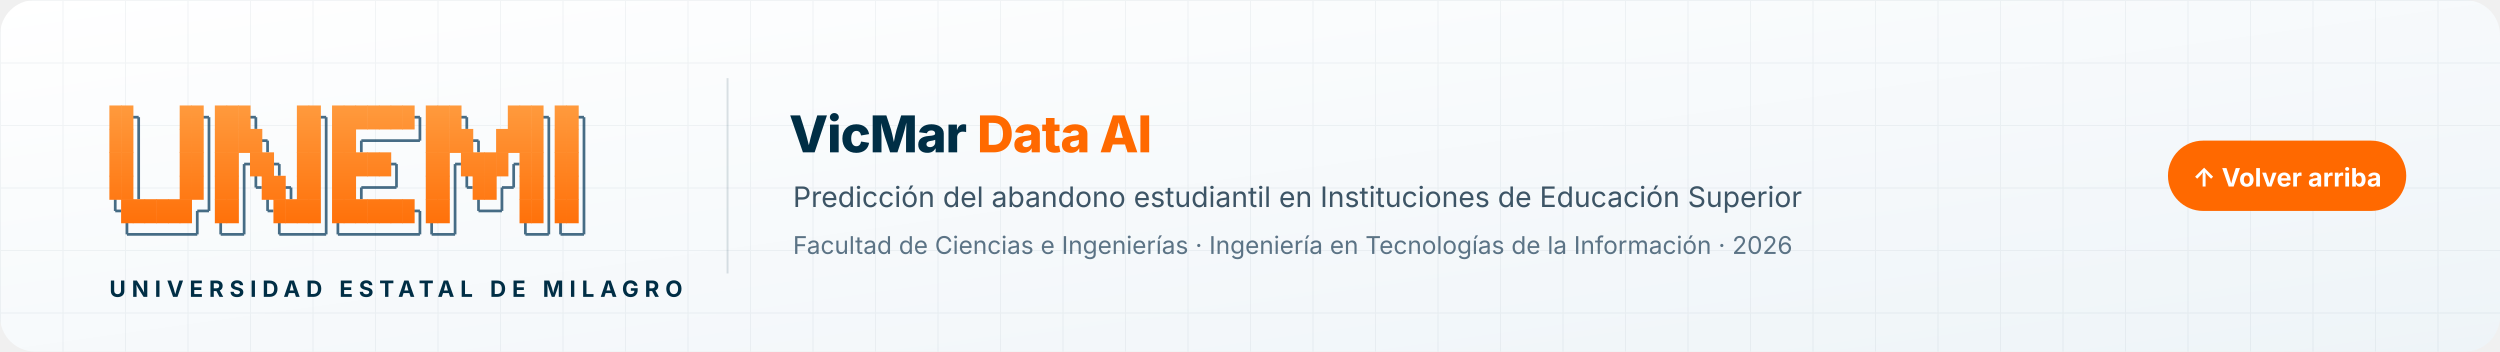
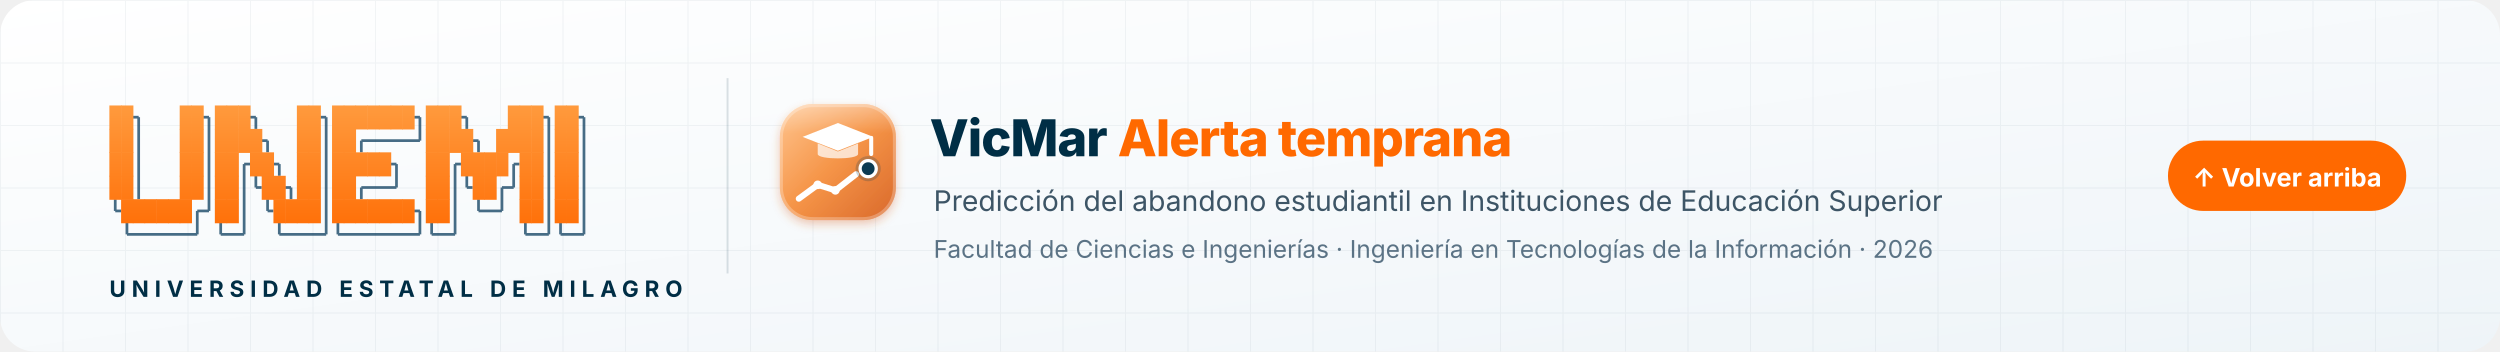
<svg xmlns="http://www.w3.org/2000/svg" width="1280" height="180" viewBox="0 0 1280 180" role="img" aria-labelledby="t">
  <defs>
    <linearGradient id="bg" x1="0" y1="0" x2="1" y2="1">
      <stop offset="0" stop-color="#FFFFFF" />
      <stop offset="1" stop-color="#EEF4F8" />
    </linearGradient>
    <linearGradient id="naranja" gradientUnits="userSpaceOnUse" x1="0" y1="54" x2="0" y2="126">
      <stop offset="0" stop-color="#FF9A3D" />
      <stop offset="1" stop-color="#FF6900" />
    </linearGradient>
    <pattern id="grid" width="32" height="32" patternUnits="userSpaceOnUse">
      <path d="M32 0H0V32" fill="none" stroke="#002E45" stroke-opacity=".05" />
    </pattern>
    <clipPath id="marco">
      <rect width="1280" height="180" rx="18" />
    </clipPath>
  </defs>
  <g clip-path="url(#marco)" font-family="'Segoe UI', Inter, 'Helvetica Neue', Arial, sans-serif">
    <rect width="1280" height="180" fill="url(#bg)" />
    <rect width="1280" height="180" fill="url(#grid)" />
    <path d="M68 60.0H71.0M71.0 60.0V66M104 60.0H107.0M107.0 60.0V66M128 60.0H131.0M131.0 60.0V66M164 60.0H167.0M167.0 60.0V66M212 60.0H215.0M215.0 60.0V66M236 60.0H239.0M239.0 60.0V66M278 60.0H281.0M281.0 60.0V66M296 60.0H299.0M299.0 60.0V66M71.0 66V72.0M71.0 72.0V78M107.0 66V72.0M107.0 72.0V78M134 72.0H137.0M137.0 72.0V78M167.0 66V72.0M167.0 72.0V78M185.0 72.0H188M185.0 72.0V78M188 72.0H191.0M191.0 72.0H194M194 72.0H197.0M197.0 72.0H200M200 72.0H203.0M203.0 72.0H206M206 72.0H209.0M209.0 72.0H212M212 72.0H215.0M215.0 66V72.0M242 72.0H245.0M245.0 72.0V78M281.0 66V72.0M281.0 72.0V78M299.0 66V72.0M299.0 72.0V78M71.0 78V84.0M71.0 84.0V90M107.0 78V84.0M107.0 84.0V90M125.0 84.0H128M125.0 84.0V90M140 84.0H143.0M143.0 84.0V90M167.0 78V84.0M167.0 84.0V90M200 84.0H203.0M203.0 84.0V90M233.0 84.0H236M233.0 84.0V90M263.0 84.0H266M263.0 84.0V90M281.0 78V84.0M281.0 84.0V90M299.0 78V84.0M299.0 84.0V90M71.0 90V96.0M71.0 96.0V102M107.0 90V96.0M107.0 96.0V102M125.0 90V96.0M125.0 96.0V102M131.0 96.0H134M131.0 90V96.0M146 96.0H149.0M149.0 96.0V102M167.0 90V96.0M167.0 96.0V102M185.0 96.0H188M185.0 96.0V102M188 96.0H191.0M191.0 96.0H194M194 96.0H197.0M197.0 96.0H200M200 96.0H203.0M203.0 90V96.0M233.0 90V96.0M233.0 96.0V102M239.0 96.0H242M239.0 90V96.0M257.0 96.0H260M257.0 96.0V102M260 96.0H263.0M263.0 90V96.0M281.0 90V96.0M281.0 96.0V102M299.0 90V96.0M299.0 96.0V102M59.0 108.0H62M59.0 102V108.0M101.0 108.0H104M101.0 108.0V114M104 108.0H107.0M107.0 102V108.0M125.0 102V108.0M125.0 108.0V114M137.0 108.0H140M137.0 102V108.0M167.0 102V108.0M167.0 108.0V114M212 108.0H215.0M215.0 108.0V114M233.0 102V108.0M233.0 108.0V114M245.0 108.0H248M245.0 102V108.0M248 108.0H251.0M251.0 108.0H254M254 108.0H257.0M257.0 102V108.0M281.0 102V108.0M281.0 108.0V114M299.0 102V108.0M299.0 108.0V114M65.0 120.0H68M65.0 114V120.0M68 120.0H71.0M71.0 120.0H74M74 120.0H77.0M77.0 120.0H80M80 120.0H83.0M83.0 120.0H86M86 120.0H89.0M89.0 120.0H92M92 120.0H95.0M95.0 120.0H98M98 120.0H101.0M101.0 114V120.0M113.0 120.0H116M113.0 114V120.0M116 120.0H119.0M119.0 120.0H122M122 120.0H125.0M125.0 114V120.0M143.0 120.0H146M143.0 114V120.0M146 120.0H149.0M149.0 120.0H152M152 120.0H155.0M155.0 120.0H158M158 120.0H161.0M161.0 120.0H164M164 120.0H167.0M167.0 114V120.0M173.0 120.0H176M173.0 114V120.0M176 120.0H179.0M179.0 120.0H182M182 120.0H185.0M185.0 120.0H188M188 120.0H191.0M191.0 120.0H194M194 120.0H197.0M197.0 120.0H200M200 120.0H203.0M203.0 120.0H206M206 120.0H209.0M209.0 120.0H212M212 120.0H215.0M215.0 114V120.0M221.0 120.0H224M221.0 114V120.0M224 120.0H227.0M227.0 120.0H230M230 120.0H233.0M233.0 114V120.0M269.0 120.0H272M269.0 114V120.0M272 120.0H275.0M275.0 120.0H278M278 120.0H281.0M281.0 114V120.0M287.0 120.0H290M287.0 114V120.0M290 120.0H293.0M293.0 120.0H296M296 120.0H299.0M299.0 114V120.0" fill="none" stroke="#0B3C5D" stroke-width="1.4" opacity=".75" />
    <g fill="url(#naranja)">
      <rect x="56" y="54" width="6.3" height="12.3" />
      <rect x="62" y="54" width="6.3" height="12.3" />
      <rect x="92" y="54" width="6.3" height="12.3" />
      <rect x="98" y="54" width="6.3" height="12.3" />
      <rect x="110" y="54" width="6.3" height="12.3" />
      <rect x="116" y="54" width="6.3" height="12.3" />
      <rect x="122" y="54" width="6.3" height="12.3" />
      <rect x="152" y="54" width="6.3" height="12.3" />
      <rect x="158" y="54" width="6.3" height="12.3" />
      <rect x="170" y="54" width="6.3" height="12.3" />
      <rect x="176" y="54" width="6.3" height="12.3" />
      <rect x="182" y="54" width="6.3" height="12.3" />
      <rect x="188" y="54" width="6.3" height="12.3" />
      <rect x="194" y="54" width="6.3" height="12.3" />
      <rect x="200" y="54" width="6.3" height="12.3" />
      <rect x="206" y="54" width="6.3" height="12.3" />
      <rect x="218" y="54" width="6.3" height="12.3" />
      <rect x="224" y="54" width="6.3" height="12.3" />
      <rect x="230" y="54" width="6.3" height="12.3" />
      <rect x="260" y="54" width="6.3" height="12.3" />
      <rect x="266" y="54" width="6.3" height="12.3" />
      <rect x="272" y="54" width="6.3" height="12.3" />
      <rect x="284" y="54" width="6.3" height="12.3" />
      <rect x="290" y="54" width="6.3" height="12.3" />
      <rect x="56" y="66" width="6.3" height="12.3" />
      <rect x="62" y="66" width="6.3" height="12.3" />
      <rect x="92" y="66" width="6.3" height="12.3" />
      <rect x="98" y="66" width="6.3" height="12.3" />
      <rect x="110" y="66" width="6.3" height="12.3" />
      <rect x="116" y="66" width="6.3" height="12.3" />
      <rect x="122" y="66" width="6.3" height="12.3" />
      <rect x="128" y="66" width="6.3" height="12.3" />
      <rect x="152" y="66" width="6.3" height="12.3" />
      <rect x="158" y="66" width="6.3" height="12.3" />
      <rect x="170" y="66" width="6.3" height="12.3" />
      <rect x="176" y="66" width="6.3" height="12.3" />
      <rect x="218" y="66" width="6.3" height="12.3" />
      <rect x="224" y="66" width="6.3" height="12.3" />
      <rect x="230" y="66" width="6.3" height="12.3" />
      <rect x="236" y="66" width="6.3" height="12.3" />
      <rect x="254" y="66" width="6.3" height="12.3" />
      <rect x="260" y="66" width="6.3" height="12.3" />
      <rect x="266" y="66" width="6.3" height="12.3" />
      <rect x="272" y="66" width="6.3" height="12.3" />
      <rect x="284" y="66" width="6.3" height="12.3" />
      <rect x="290" y="66" width="6.3" height="12.3" />
      <rect x="56" y="78" width="6.3" height="12.3" />
      <rect x="62" y="78" width="6.3" height="12.3" />
      <rect x="92" y="78" width="6.3" height="12.3" />
      <rect x="98" y="78" width="6.3" height="12.3" />
      <rect x="110" y="78" width="6.3" height="12.3" />
      <rect x="116" y="78" width="6.3" height="12.3" />
      <rect x="128" y="78" width="6.3" height="12.3" />
      <rect x="134" y="78" width="6.3" height="12.3" />
      <rect x="152" y="78" width="6.3" height="12.3" />
      <rect x="158" y="78" width="6.3" height="12.3" />
      <rect x="170" y="78" width="6.3" height="12.3" />
      <rect x="176" y="78" width="6.3" height="12.3" />
      <rect x="182" y="78" width="6.3" height="12.3" />
      <rect x="188" y="78" width="6.3" height="12.3" />
      <rect x="194" y="78" width="6.3" height="12.3" />
      <rect x="218" y="78" width="6.3" height="12.3" />
      <rect x="224" y="78" width="6.3" height="12.3" />
      <rect x="236" y="78" width="6.3" height="12.3" />
      <rect x="242" y="78" width="6.3" height="12.3" />
      <rect x="248" y="78" width="6.3" height="12.3" />
      <rect x="254" y="78" width="6.3" height="12.3" />
      <rect x="266" y="78" width="6.3" height="12.3" />
      <rect x="272" y="78" width="6.3" height="12.3" />
      <rect x="284" y="78" width="6.3" height="12.3" />
      <rect x="290" y="78" width="6.3" height="12.3" />
      <rect x="56" y="90" width="6.3" height="12.3" />
      <rect x="62" y="90" width="6.3" height="12.3" />
      <rect x="92" y="90" width="6.3" height="12.3" />
      <rect x="98" y="90" width="6.3" height="12.3" />
      <rect x="110" y="90" width="6.3" height="12.3" />
      <rect x="116" y="90" width="6.3" height="12.3" />
      <rect x="134" y="90" width="6.3" height="12.3" />
      <rect x="140" y="90" width="6.3" height="12.3" />
      <rect x="152" y="90" width="6.3" height="12.3" />
      <rect x="158" y="90" width="6.3" height="12.3" />
      <rect x="170" y="90" width="6.3" height="12.3" />
      <rect x="176" y="90" width="6.3" height="12.3" />
      <rect x="218" y="90" width="6.3" height="12.3" />
      <rect x="224" y="90" width="6.3" height="12.3" />
      <rect x="242" y="90" width="6.3" height="12.3" />
      <rect x="248" y="90" width="6.3" height="12.3" />
      <rect x="266" y="90" width="6.3" height="12.3" />
      <rect x="272" y="90" width="6.3" height="12.3" />
      <rect x="284" y="90" width="6.3" height="12.3" />
      <rect x="290" y="90" width="6.3" height="12.3" />
      <rect x="62" y="102" width="6.3" height="12.3" />
      <rect x="68" y="102" width="6.3" height="12.3" />
      <rect x="74" y="102" width="6.3" height="12.3" />
      <rect x="80" y="102" width="6.3" height="12.3" />
      <rect x="86" y="102" width="6.3" height="12.3" />
      <rect x="92" y="102" width="6.3" height="12.3" />
      <rect x="110" y="102" width="6.3" height="12.3" />
      <rect x="116" y="102" width="6.3" height="12.3" />
      <rect x="140" y="102" width="6.3" height="12.3" />
      <rect x="146" y="102" width="6.3" height="12.3" />
      <rect x="152" y="102" width="6.3" height="12.3" />
      <rect x="158" y="102" width="6.3" height="12.3" />
      <rect x="170" y="102" width="6.3" height="12.3" />
      <rect x="176" y="102" width="6.3" height="12.3" />
      <rect x="182" y="102" width="6.3" height="12.3" />
      <rect x="188" y="102" width="6.3" height="12.3" />
      <rect x="194" y="102" width="6.3" height="12.3" />
      <rect x="200" y="102" width="6.3" height="12.3" />
      <rect x="206" y="102" width="6.3" height="12.3" />
      <rect x="218" y="102" width="6.3" height="12.3" />
      <rect x="224" y="102" width="6.3" height="12.3" />
      <rect x="266" y="102" width="6.3" height="12.3" />
      <rect x="272" y="102" width="6.3" height="12.3" />
      <rect x="284" y="102" width="6.3" height="12.3" />
      <rect x="290" y="102" width="6.3" height="12.3" />
    </g>
    <text x="56" y="152" font-size="11.5" font-weight="700" letter-spacing="3" fill="#002E45">UNIVERSIDAD ESTATAL DE MILAGRO</text>
    <rect x="372" y="40" width="1" height="100" fill="#002E45" fill-opacity=".14" />
-     <text x="404" y="78" font-size="26" font-weight="800" letter-spacing="-.5" fill="#002E45">VicMar <tspan fill="#FF6900">Data AI</tspan>
+     <g transform="translate(398 52) scale(1.2917)" role="img" aria-label="Isotipo de VicMar">
+       <defs>
+         <linearGradient id="isp-fondo" x1="0" y1="0" x2="1" y2="1">
+           <stop offset="0" stop-color="#FFC58F" />
+           <stop offset=".5" stop-color="#F59447" />
+           <stop offset="1" stop-color="#D9682A" />
+         </linearGradient>
+         <linearGradient id="isp-brillo" x1="0" y1="0" x2="0" y2="1">
+           <stop offset="0" stop-color="#fff" stop-opacity=".32" />
+           <stop offset=".5" stop-color="#fff" stop-opacity="0" />
+         </linearGradient>
+         <clipPath id="isp-recorte">
+           <rect x="1" y="1" width="46" height="46" rx="13" />
+         </clipPath>
+         <filter id="isp-sombra" x="-30%" y="-30%" width="160%" height="170%">
+           <feDropShadow dx="0" dy="1.6" stdDeviation="1.8" flood-color="#D9682A" flood-opacity=".35" />
+         </filter>
+       </defs>
+       <rect x="1" y="1" width="46" height="46" rx="13" fill="url(#isp-fondo)" filter="url(#isp-sombra)" />
+       <rect x="1" y="1" width="46" height="23" rx="13" fill="url(#isp-brillo)" />
+       <rect x="1.6" y="1.6" width="44.8" height="44.8" rx="12.4" fill="none" stroke="#fff" stroke-opacity=".26" stroke-width="1.2" />
+       <g clip-path="url(#isp-recorte)">
+         <path d="M24 8.5 38 14 24 19.5 10 14Z" fill="#fff" />
+         <path d="M16 16.6v4.2c0 2.3 16 2.3 16 0v-4.2L24 19.8Z" fill="#fff" fill-opacity=".72" />
+         <path d="M37.2 14.4v6.4" stroke="#fff" stroke-width="1.6" stroke-linecap="round" />
+         <path d="M8.5 38.5 16 33l7 2.2 8.2-6.4" pathLength="1" fill="none" stroke="#fff" stroke-width="2.4" stroke-linecap="round" stroke-linejoin="round" />
+         <circle cx="16" cy="33" r="1.7" fill="#fff" />
+         <circle cx="23" cy="35.2" r="1.7" fill="#fff" />
+         <circle cx="36" cy="26.6" r="5" fill="#0B3A52" opacity=".22" />
+         <circle cx="36" cy="26.6" r="3.2" fill="#0B3A52" stroke="#fff" stroke-width="1.3" />
+       </g>
+     </g>
+     <text x="476" y="80" font-size="26" font-weight="800" letter-spacing="-.5" fill="#002E45">VicMar <tspan fill="#FF6900">Alerta temprana</tspan>
    </text>
-     <text x="406" y="106" font-size="14.5" fill="#3D5566">Predicción del abandono estudiantil en Instituciones de Educación Superior</text>
-     <text x="406" y="130" font-size="12.5" fill="#5B7385">Facultad de Ciencias e Ingenierías · Ingeniería en Tecnologías de la Información · 2026</text>
+     <text x="478" y="108" font-size="14.5" fill="#3D5566">Predicción del abandono estudiantil en Instituciones de Educación Superior</text>
+     <text x="478" y="132" font-size="12.5" fill="#5B7385">Facultad de Ciencias e Ingenierías · Ingeniería en Tecnologías de la Información · 2026</text>
    <g transform="translate(1110 72)">
      <rect width="122" height="36" rx="18" fill="#FF6900" />
      <text x="61" y="23.5" text-anchor="middle" font-size="13" font-weight="700" fill="#FFFFFF">↑ Volver arriba</text>
    </g>
  </g>
</svg>
